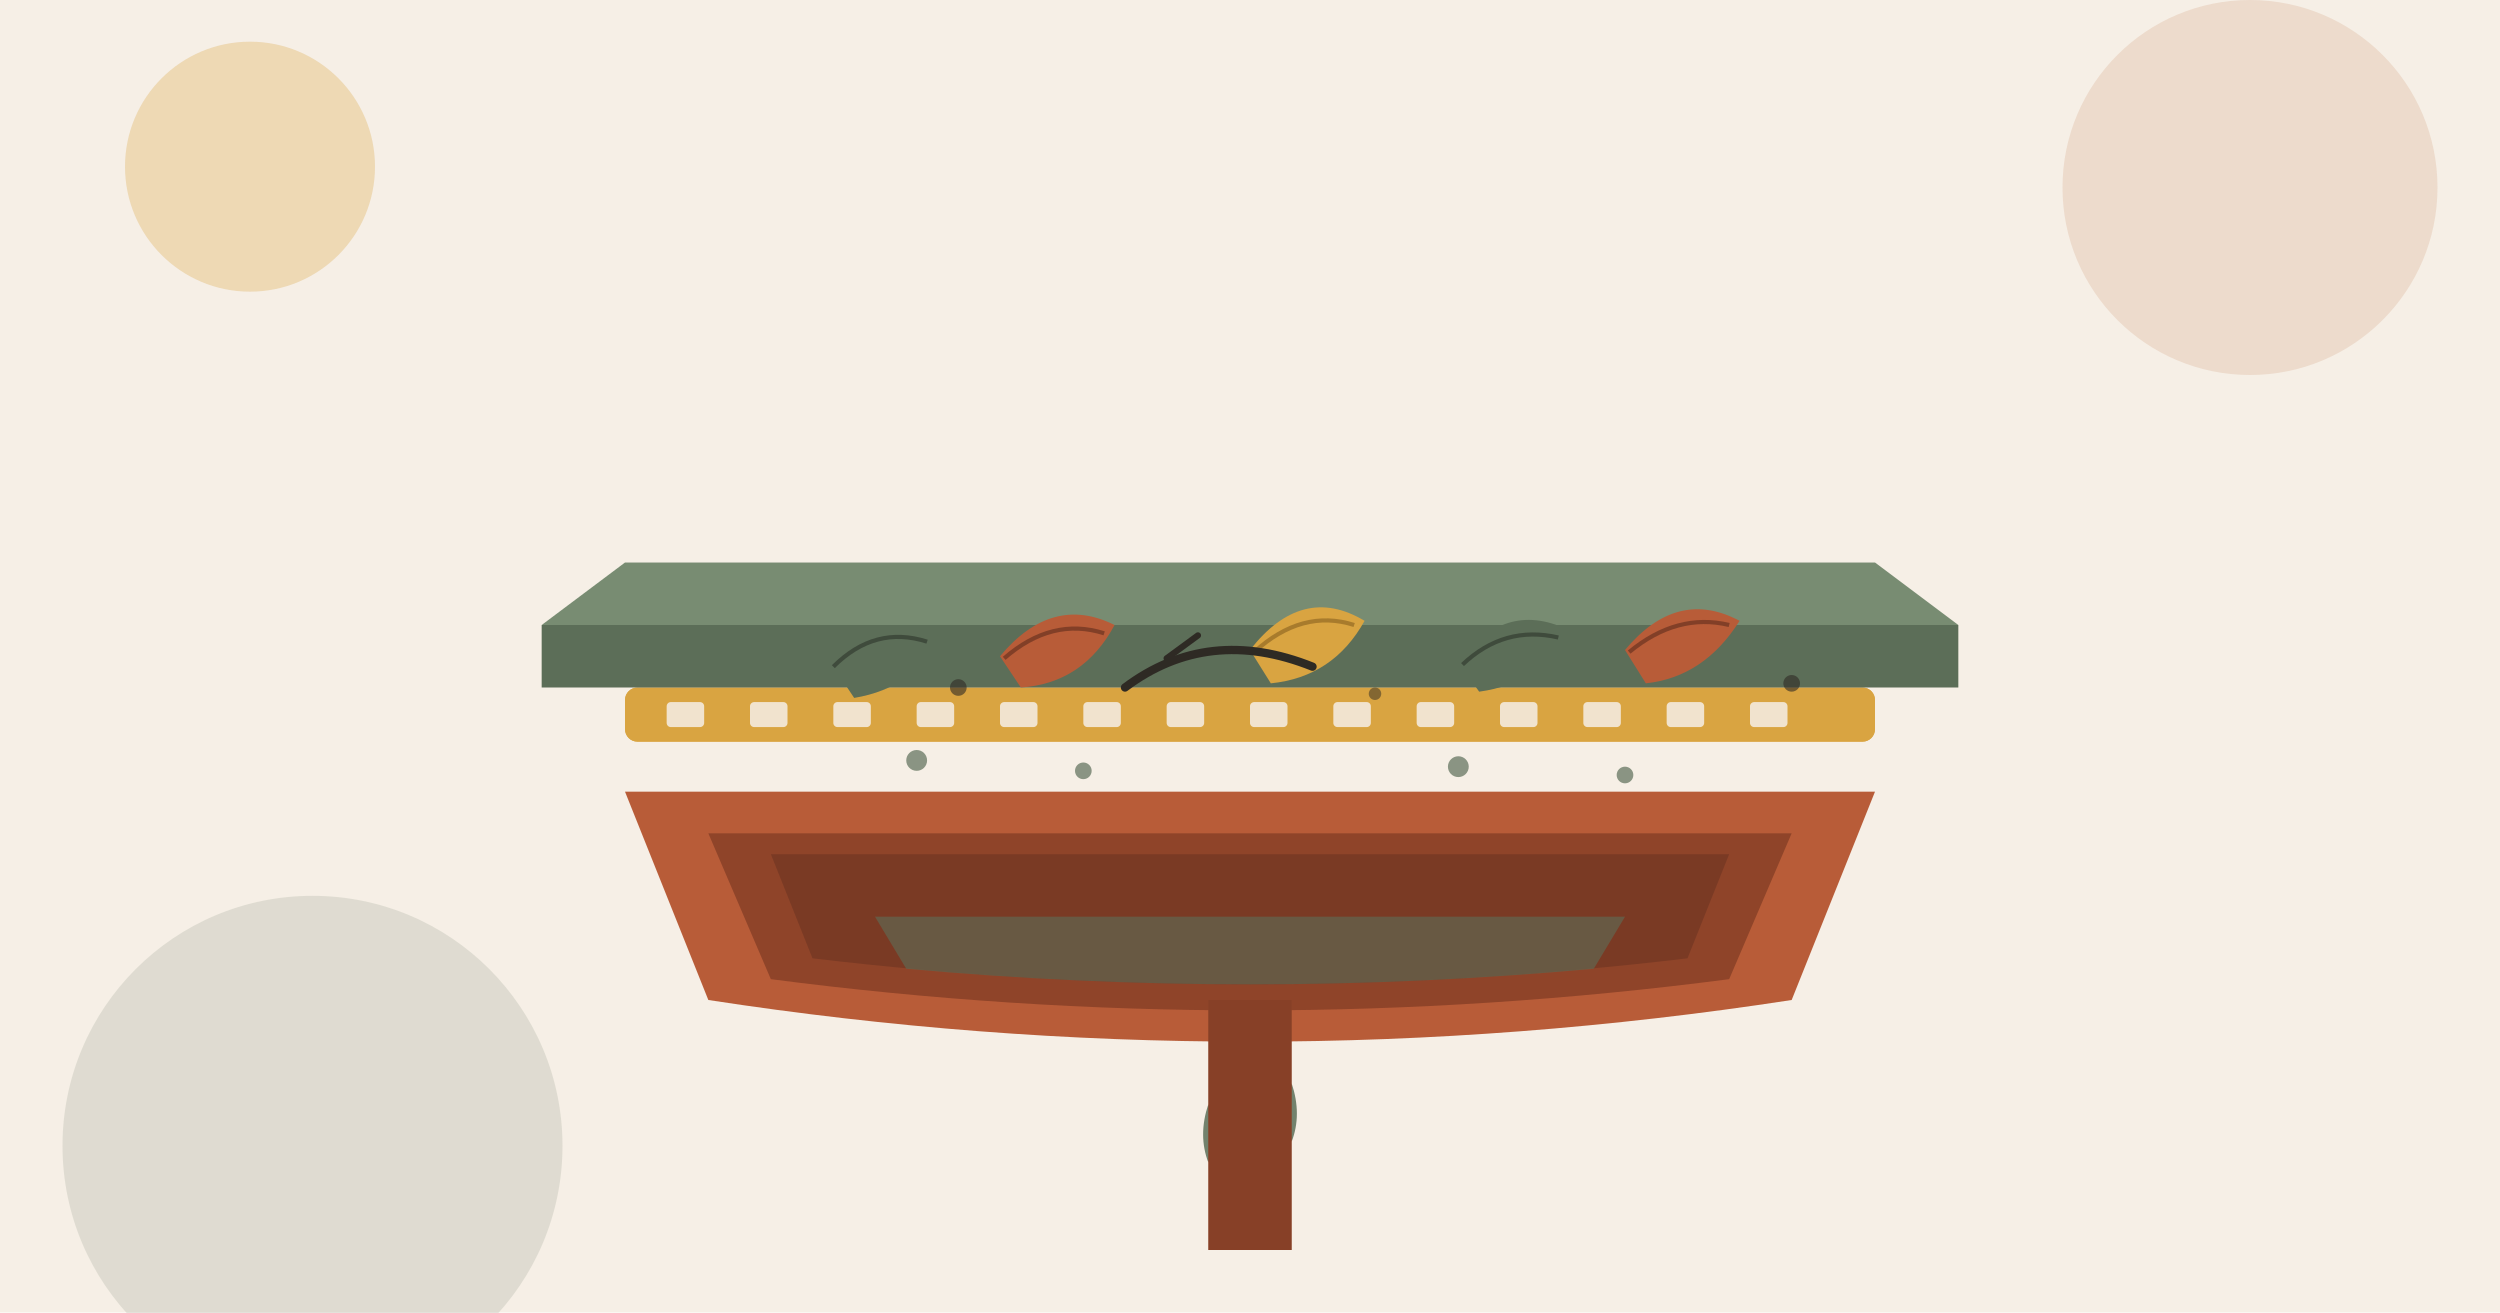
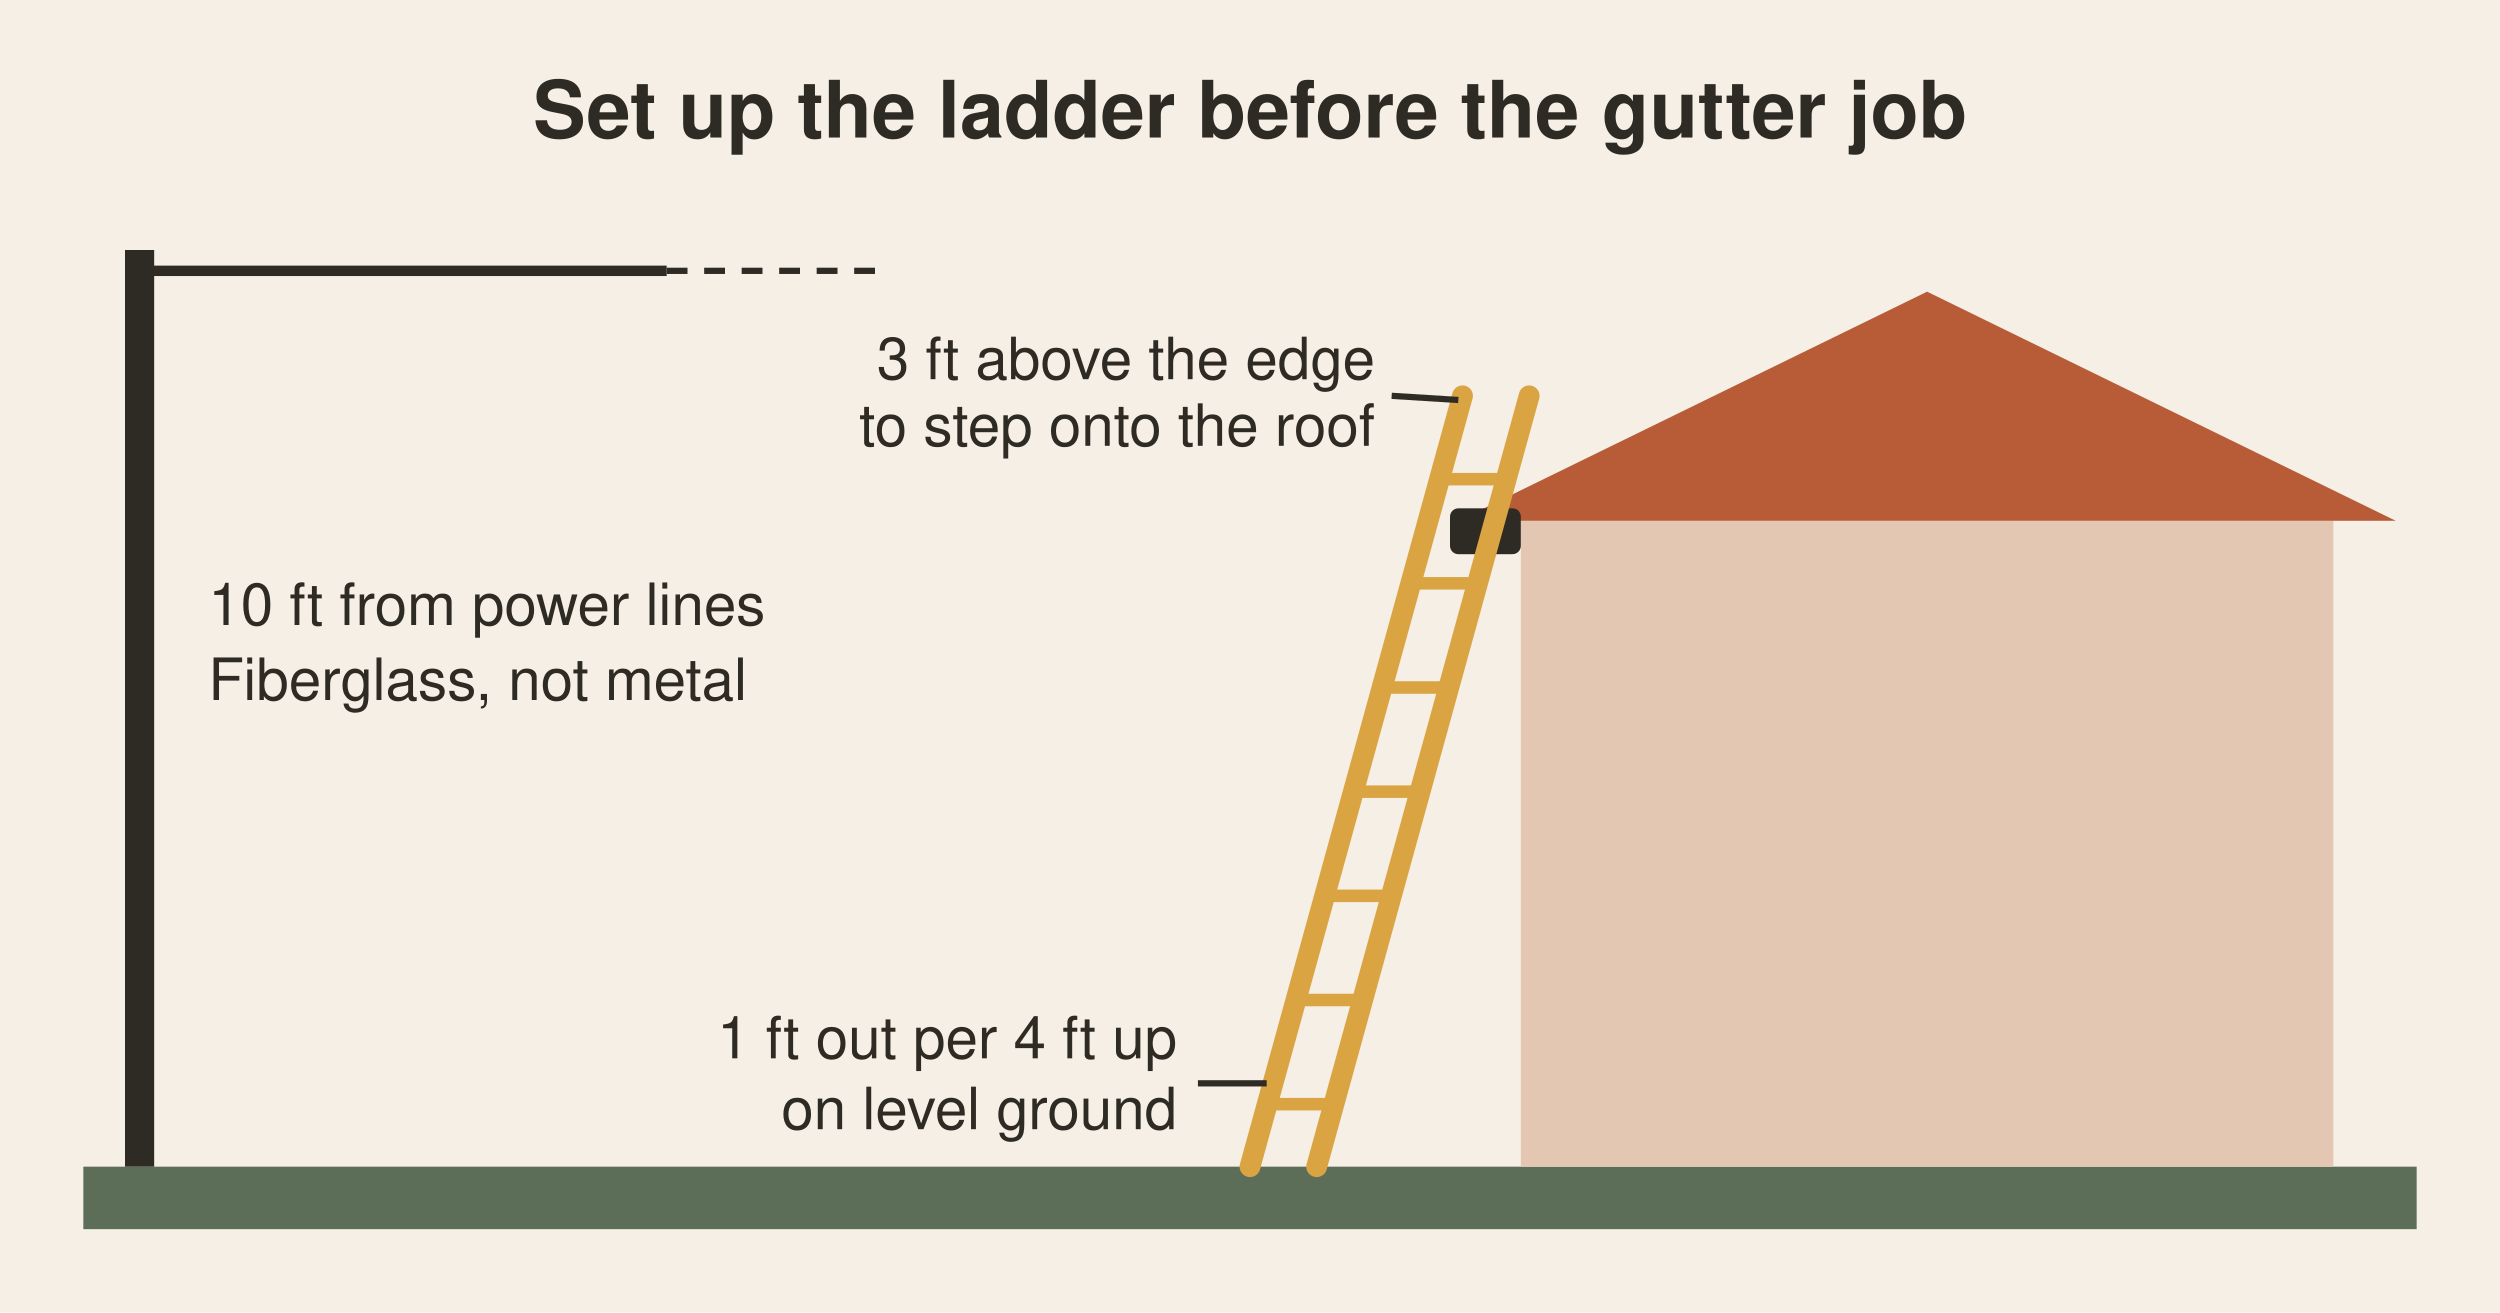
<svg xmlns="http://www.w3.org/2000/svg" viewBox="0 0 1200 630">
  <rect width="1200" height="630" fill="#F6EFE6" />
-   <circle cx="1080" cy="90" r="90" fill="#E4C7B2" opacity="0.5" />
-   <circle cx="120" cy="80" r="60" fill="#D9A441" opacity="0.3" />
-   <circle cx="150" cy="550" r="120" fill="#5C6E58" opacity="0.15" />
-   <path d="M300 380 L900 380 L860 480 Q600 520 340 480 Z" fill="#B85C38" />
-   <path d="M340 400 L860 400 L830 470 Q600 500 370 470 Z" fill="#8f4429" />
-   <path d="M370 410 L830 410 L810 460 Q600 485 390 460 Z" fill="#7a3a24" />
-   <path d="M420 440 L780 440 L765 465 Q600 480 435 465 Z" fill="#5C6E58" opacity="0.6" />
-   <g>
-     <rect x="300" y="330" width="600" height="26" rx="6" fill="#D9A441" />
-     <rect x="300" y="330" width="600" height="26" rx="6" fill="#D9A441" opacity="0.9" />
-     <g fill="#F6EFE6" opacity="0.85">
-       <rect x="320" y="337" width="18" height="12" rx="2" />
-       <rect x="360" y="337" width="18" height="12" rx="2" />
-       <rect x="400" y="337" width="18" height="12" rx="2" />
-       <rect x="440" y="337" width="18" height="12" rx="2" />
-       <rect x="480" y="337" width="18" height="12" rx="2" />
-       <rect x="520" y="337" width="18" height="12" rx="2" />
-       <rect x="560" y="337" width="18" height="12" rx="2" />
-       <rect x="600" y="337" width="18" height="12" rx="2" />
-       <rect x="640" y="337" width="18" height="12" rx="2" />
-       <rect x="680" y="337" width="18" height="12" rx="2" />
-       <rect x="720" y="337" width="18" height="12" rx="2" />
-       <rect x="760" y="337" width="18" height="12" rx="2" />
-       <rect x="800" y="337" width="18" height="12" rx="2" />
-       <rect x="840" y="337" width="18" height="12" rx="2" />
-     </g>
+   <text x="600" y="66" font-family="Helvetica, Arial, sans-serif" font-size="38" font-weight="bold" fill="#2E2A24" text-anchor="middle">Set up the ladder before the gutter job</text>
+   <rect x="40" y="560" width="1120" height="30" fill="#5C6E58" />
+   <rect x="730" y="250" width="390" height="310" fill="#E4C7B2" />
+   <polygon points="700,250 1150,250 925,140" fill="#B85C38" />
+   <rect x="696" y="244" width="34" height="22" rx="4" fill="#2E2A24" />
+   <line x1="600" y1="560" x2="702" y2="190" stroke="#D9A441" stroke-width="10" stroke-linecap="round" />
+   <line x1="632" y1="560" x2="734" y2="190" stroke="#D9A441" stroke-width="10" stroke-linecap="round" />
+   <g stroke="#D9A441" stroke-width="6">
+     <line x1="608" y1="530" x2="640" y2="530" />
+     <line x1="622" y1="480" x2="654" y2="480" />
+     <line x1="636" y1="430" x2="668" y2="430" />
+     <line x1="650" y1="380" x2="682" y2="380" />
+     <line x1="663" y1="330" x2="695" y2="330" />
+     <line x1="677" y1="280" x2="709" y2="280" />
+     <line x1="691" y1="230" x2="723" y2="230" />
  </g>
-   <path d="M260 330 L940 330 L940 300 L260 300 Z" fill="#5C6E58" />
-   <path d="M260 300 L940 300 L900 270 L300 270 Z" fill="#788c72" />
-   <g>
-     <path d="M400 320 Q420 290 450 305 Q440 330 410 335 Z" fill="#5C6E58" />
-     <path d="M400 320 Q420 300 445 308" stroke="#3f4b3c" stroke-width="2" fill="none" />
-     <path d="M480 315 Q505 285 535 300 Q520 328 490 330 Z" fill="#B85C38" />
-     <path d="M482 316 Q505 296 530 304" stroke="#823f27" stroke-width="2" fill="none" />
-     <path d="M600 312 Q625 280 655 298 Q640 325 610 328 Z" fill="#D9A441" />
-     <path d="M602 313 Q625 292 650 300" stroke="#a87b2c" stroke-width="2" fill="none" />
-     <path d="M700 318 Q722 288 752 302 Q740 328 710 332 Z" fill="#5C6E58" />
-     <path d="M702 319 Q722 300 748 306" stroke="#3f4b3c" stroke-width="2" fill="none" />
-     <path d="M780 312 Q805 282 835 298 Q818 325 790 328 Z" fill="#B85C38" />
-     <path d="M782 313 Q805 294 830 300" stroke="#823f27" stroke-width="2" fill="none" />
-     <path d="M540 330 Q580 300 630 320" stroke="#2E2A24" stroke-width="4" fill="none" stroke-linecap="round" />
-     <path d="M560 316 L575 305" stroke="#2E2A24" stroke-width="3" fill="none" stroke-linecap="round" />
-     <circle cx="460" cy="330" r="4" fill="#2E2A24" opacity="0.6" />
-     <circle cx="660" cy="333" r="3" fill="#2E2A24" opacity="0.5" />
-     <circle cx="860" cy="328" r="4" fill="#2E2A24" opacity="0.6" />
+   <line x1="60" y1="130" x2="320" y2="130" stroke="#2E2A24" stroke-width="5" />
+   <rect x="60" y="120" width="14" height="440" fill="#2E2A24" />
+   <g stroke="#2E2A24" stroke-width="3" fill="none">
+     <line x1="320" y1="130" x2="420" y2="130" stroke-dasharray="10 8" />
+     <line x1="575" y1="520" x2="608" y2="520" />
+     <line x1="668" y1="190" x2="700" y2="192" />
  </g>
-   <g fill="#5C6E58" opacity="0.85">
-     <path d="M600 500 Q605 515 600 528 Q595 515 600 500 Z" />
-     <path d="M620 520 Q625 535 620 548 Q615 535 620 520 Z" />
-     <path d="M580 530 Q585 545 580 558 Q575 545 580 530 Z" />
-     <path d="M600 560 Q605 575 600 588 Q595 575 600 560 Z" />
+   <g font-family="Helvetica, Arial, sans-serif" font-size="28" fill="#2E2A24">
+     <text x="100" y="300">10 ft from power lines</text>
+     <text x="100" y="336">Fiberglass, not metal</text>
+     <text x="660" y="182" text-anchor="end">3 ft above the edge</text>
+     <text x="660" y="214" text-anchor="end">to step onto the roof</text>
+     <text x="565" y="508" text-anchor="end">1 ft out per 4 ft up</text>
+     <text x="565" y="542" text-anchor="end">on level ground</text>
  </g>
-   <g fill="#5C6E58" opacity="0.7">
-     <circle cx="440" cy="365" r="5" />
-     <circle cx="520" cy="370" r="4" />
-     <circle cx="700" cy="368" r="5" />
-     <circle cx="780" cy="372" r="4" />
-   </g>
-   <rect x="580" y="480" width="40" height="120" fill="#8f4429" />
-   <rect x="580" y="480" width="40" height="120" fill="#7a3a24" opacity="0.4" />
</svg>
